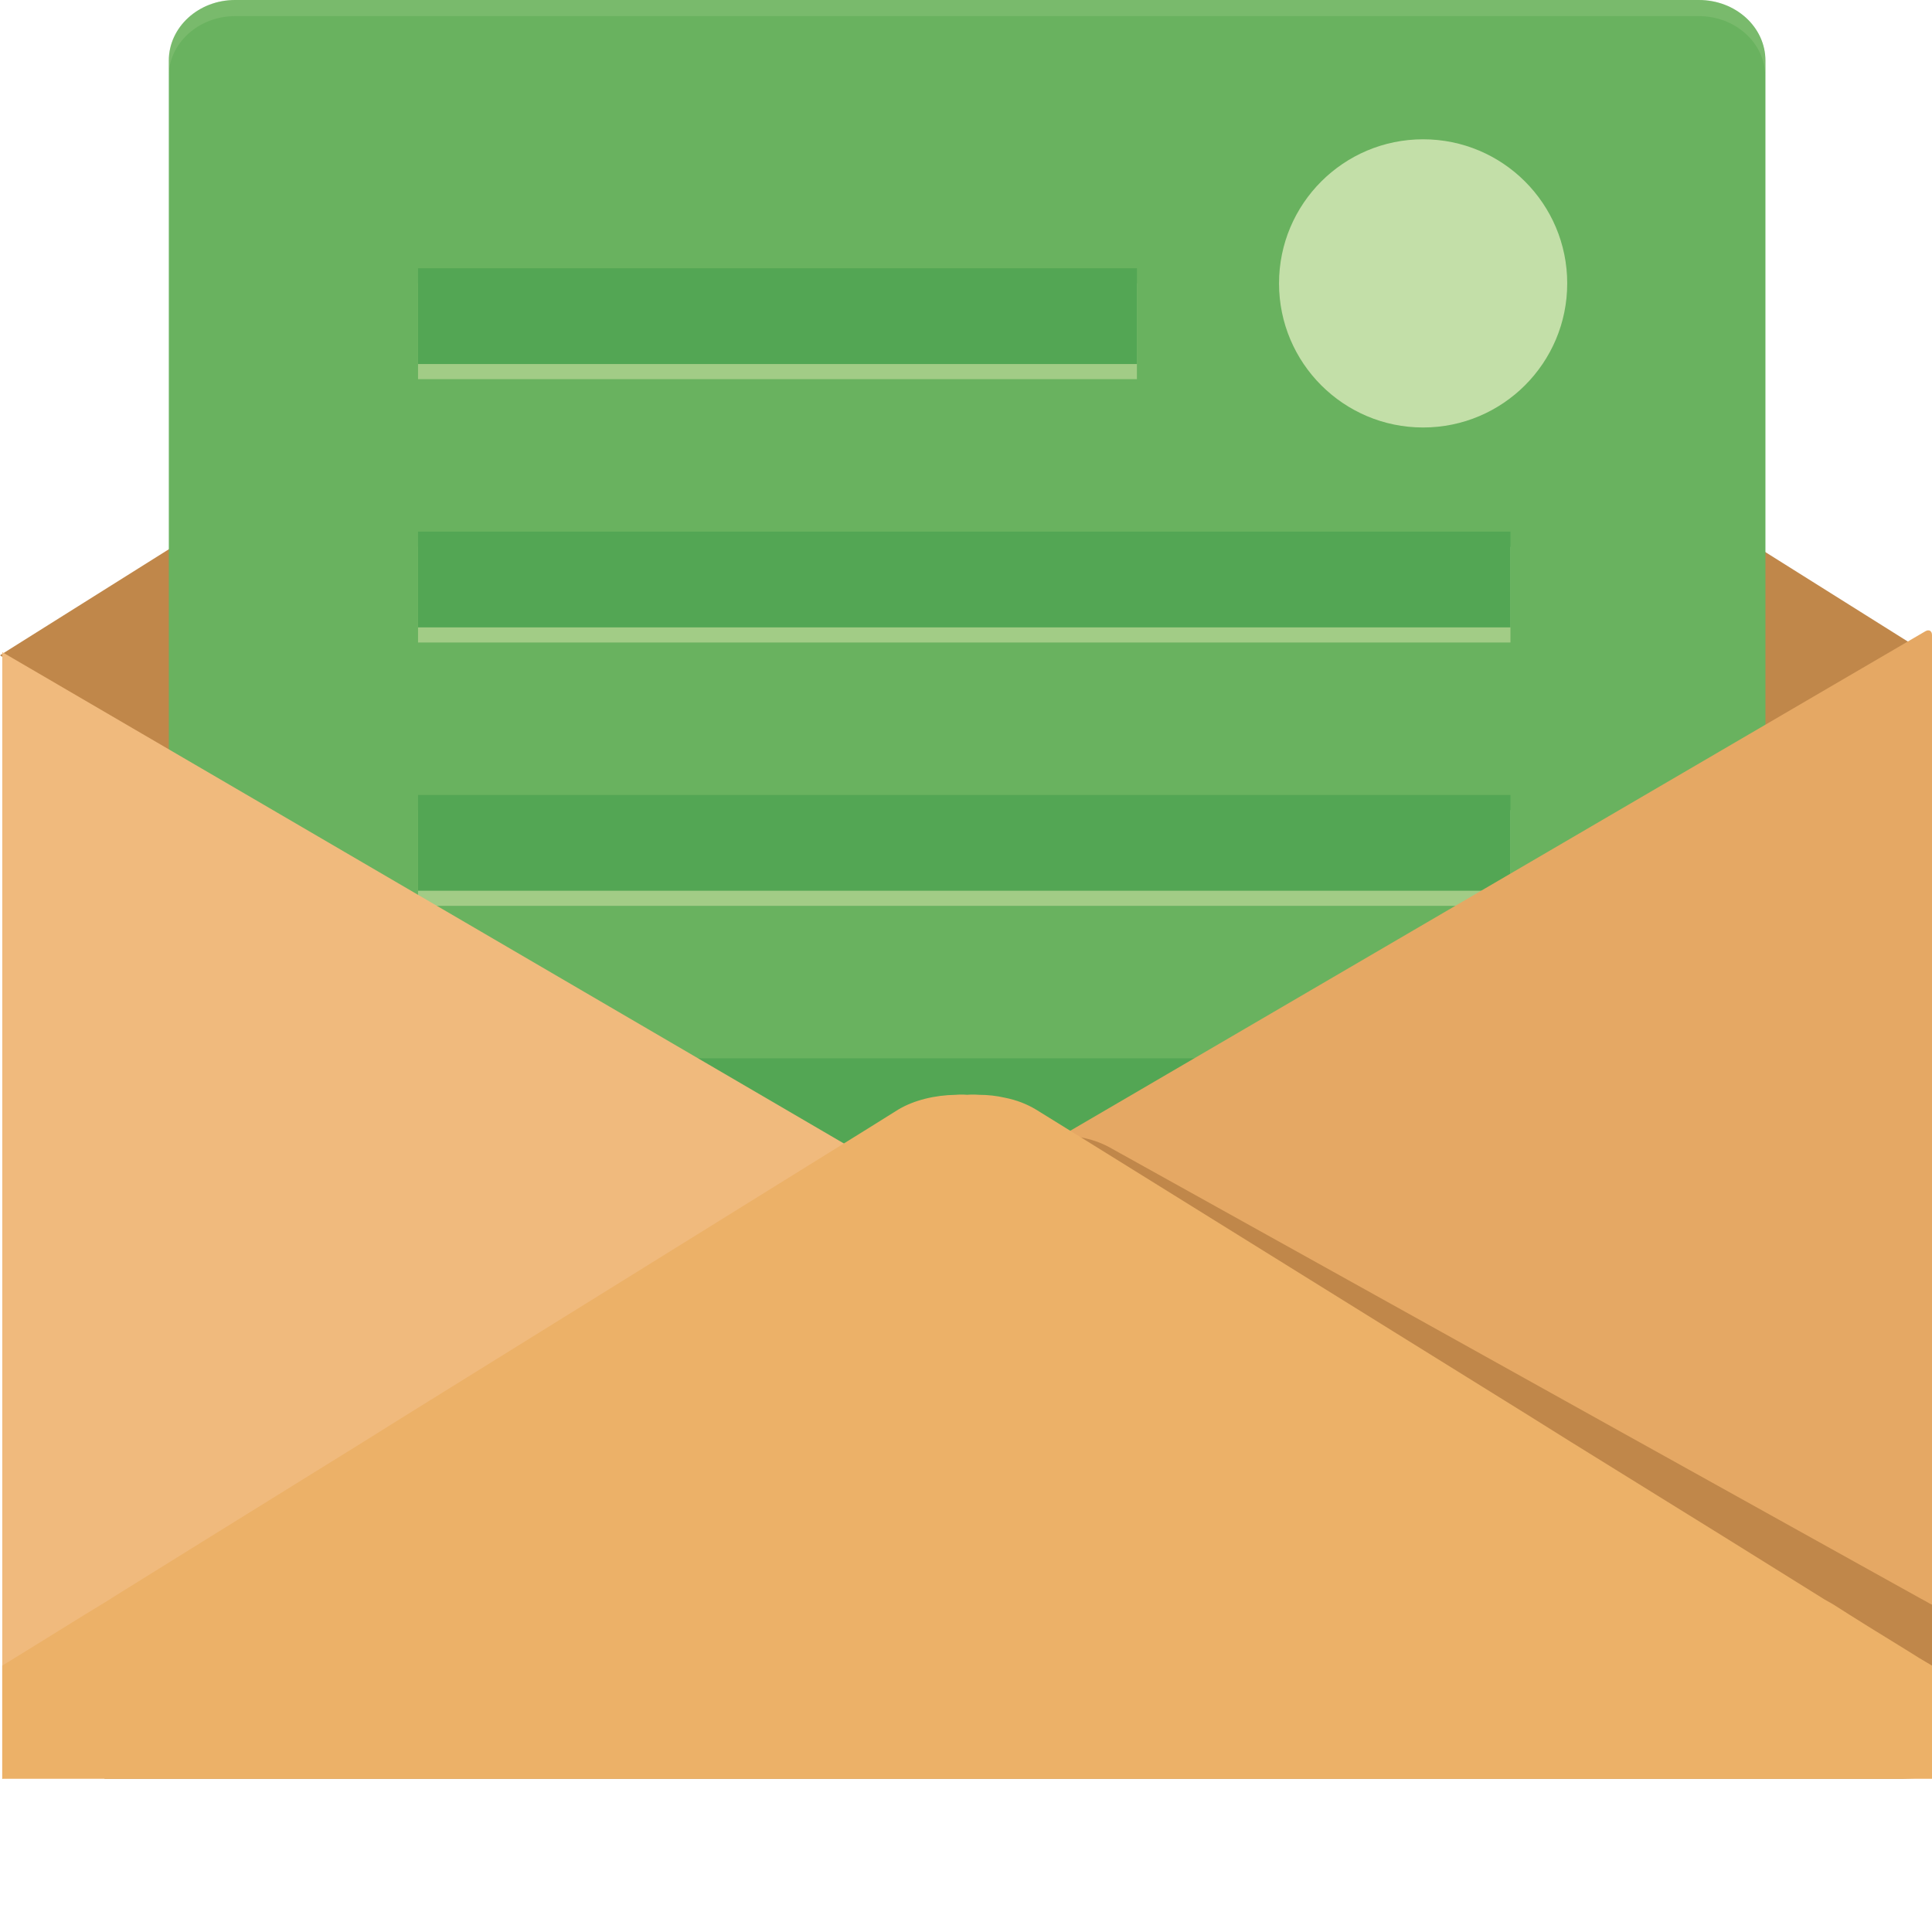
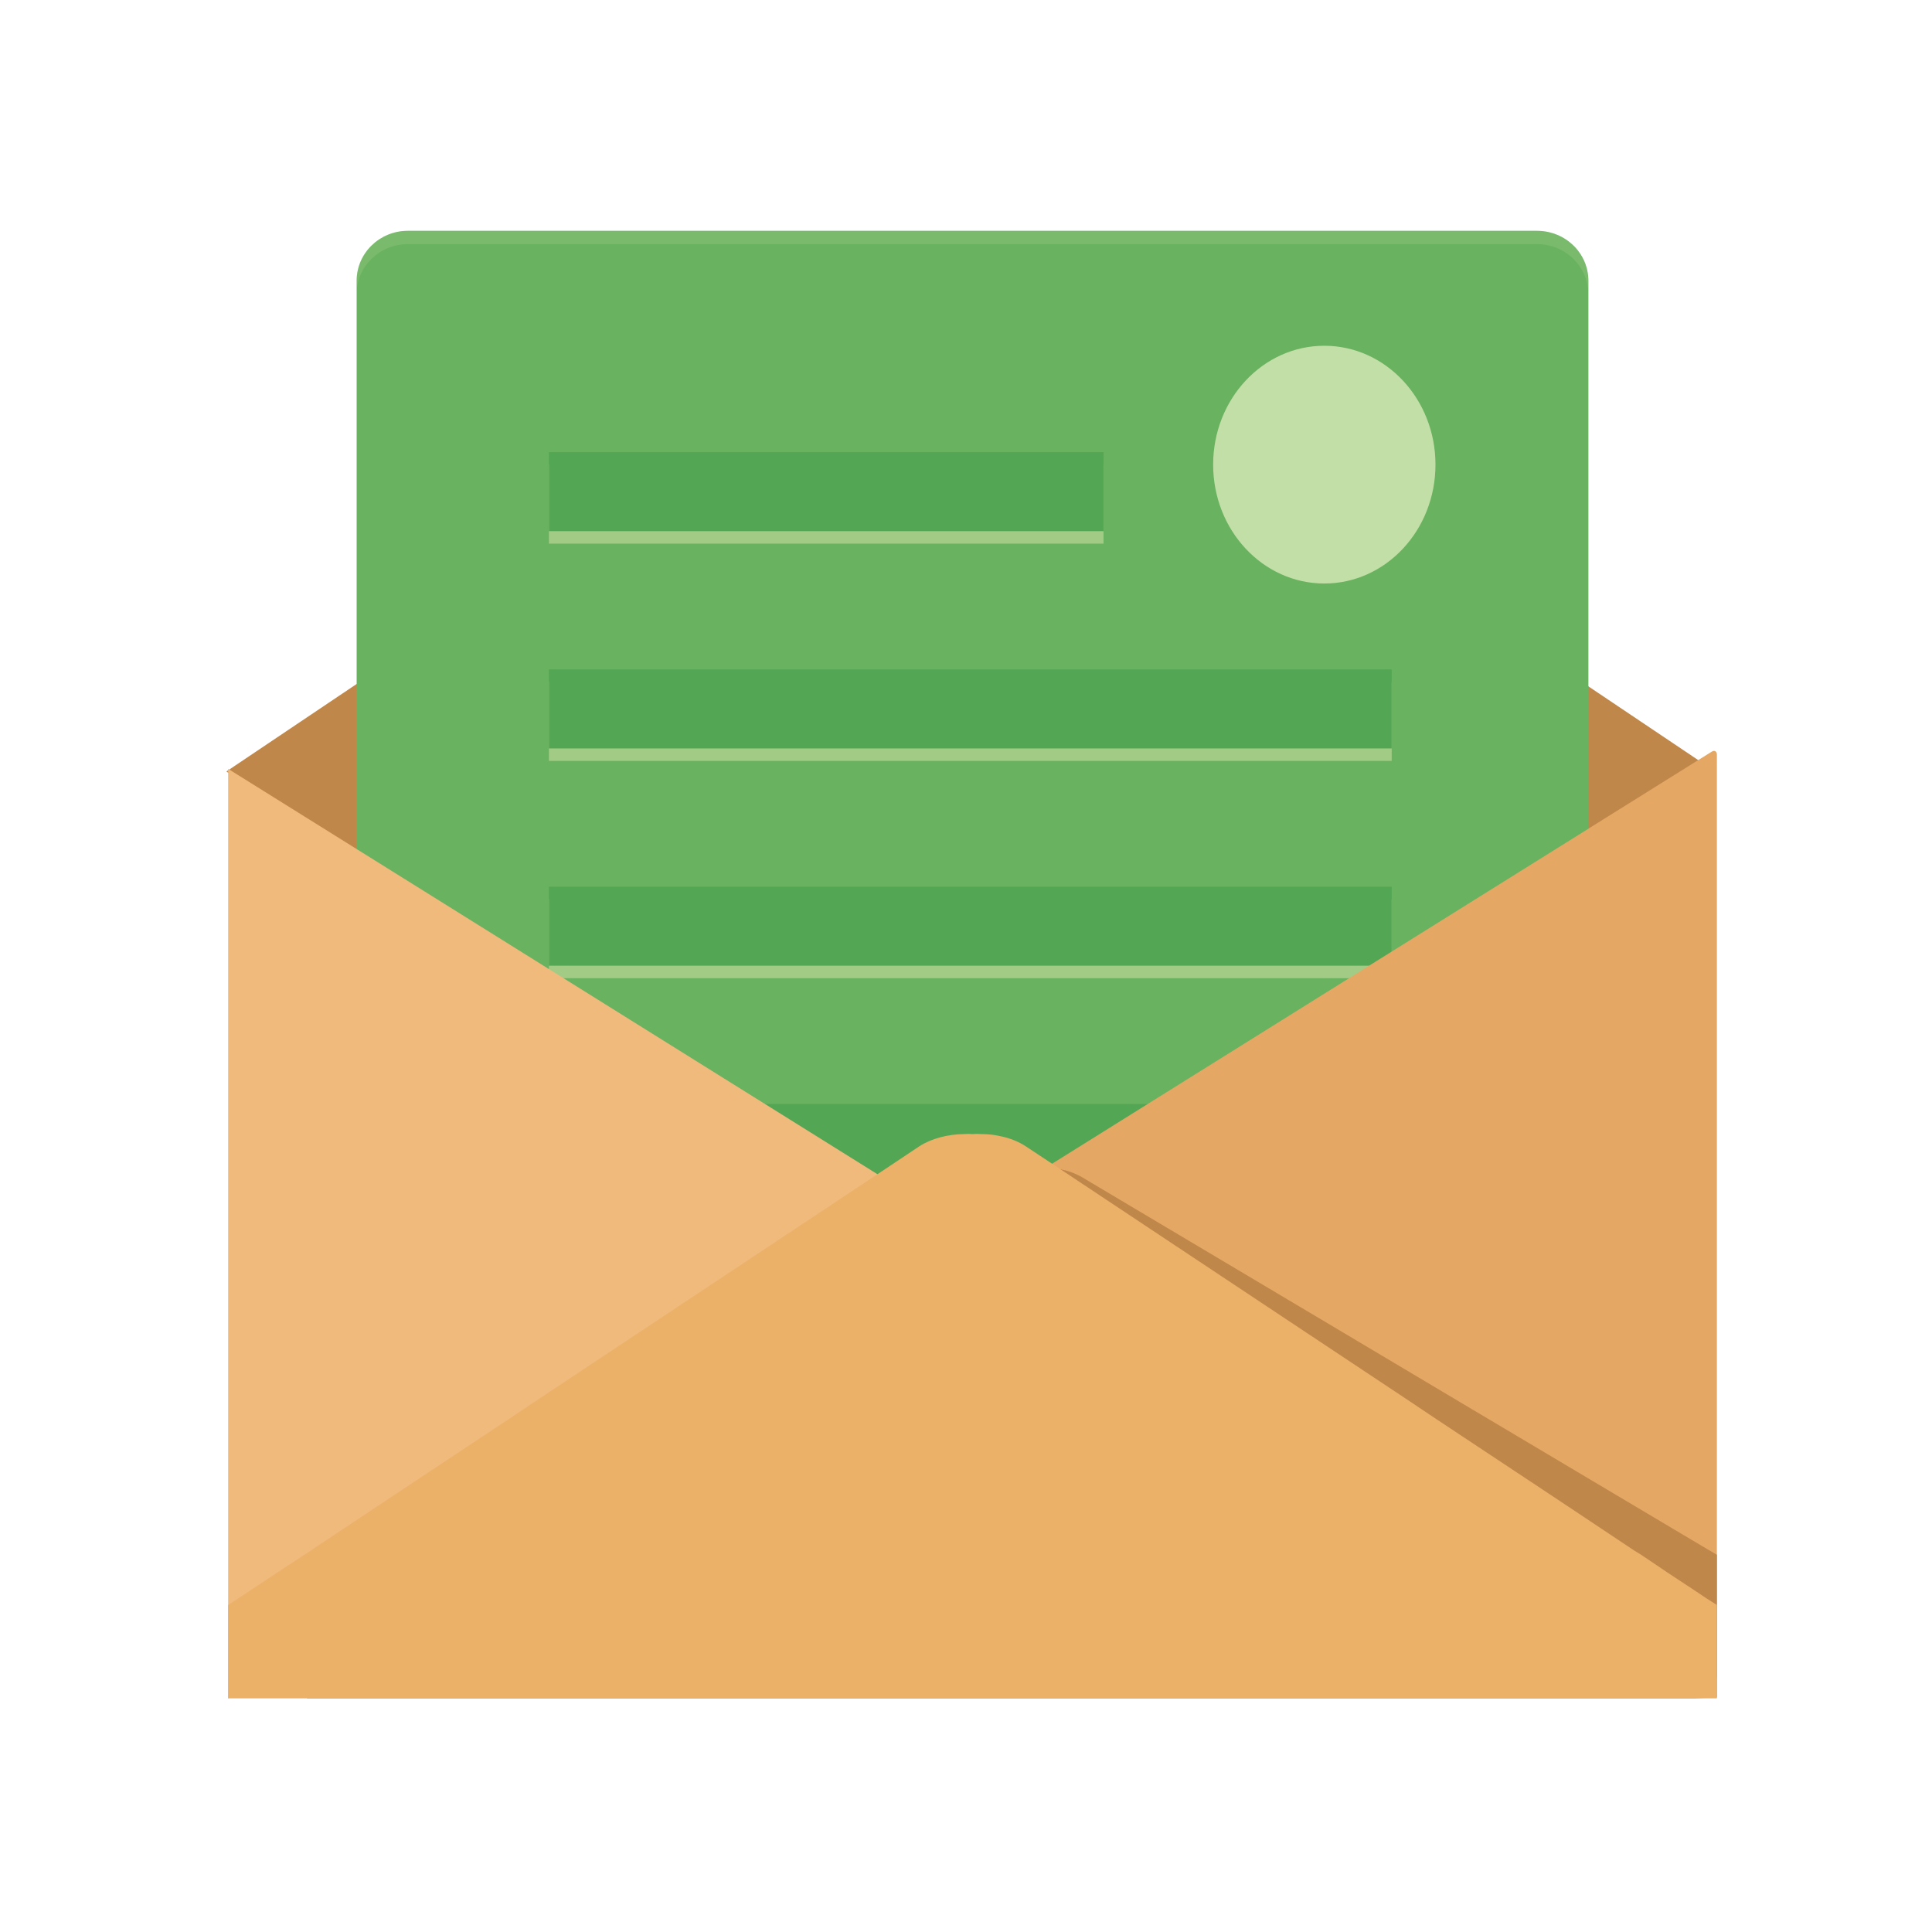
- <svg xmlns="http://www.w3.org/2000/svg" version="1.1" id="_x36_" viewBox="0 0 512 512" xml:space="preserve">
-   <g>
-     <polygon style="fill:#C0874A;" points="511.401,173.663 502.513,179.269 458.244,207.066 268.606,326.073 266.213,327.652    265.699,327.968 256.043,334.048 255.701,334.207 247.753,329.232 246.299,328.284 66.659,215.516 54.439,207.856 0.598,174.057    0,173.663 54.439,139.469 249.548,16.988 261.854,16.988 458.244,140.258 464.74,144.365  " />
-     <path style="fill:#69B25F;" d="M467.859,16.065v383.862c0,8.807-7.88,15.985-17.641,15.985H62.29   c-9.671,0-17.551-7.178-17.551-15.985V16.065C44.739,7.176,52.619,0,62.29,0h387.928C459.978,0,467.859,7.176,467.859,16.065z" />
-     <g>
-       <g>
-         <rect x="110.787" y="75.101" style="fill:#A2CC86;" width="190.508" height="25.378" />
-         <rect x="110.787" y="71.093" style="fill:#53A654;" width="190.508" height="25.378" />
+ <svg xmlns="http://www.w3.org/2000/svg" width="128" height="128" viewBox="0 0 33.867 33.867" version="1.1" id="svg1" xml:space="preserve">
+   <defs id="defs1" />
+   <g id="layer2">
+     <g id="g12" transform="matrix(0.05103047,0,0,0.05457169,3.968749,4.046405)">
+       <polygon style="fill:#c0874a" points="255.701,334.207 247.753,329.232 246.299,328.284 66.659,215.516 54.439,207.856 0.598,174.057 0,173.663 54.439,139.469 249.548,16.988 261.854,16.988 458.244,140.258 464.74,144.365 511.401,173.663 502.513,179.269 458.244,207.066 268.606,326.073 266.213,327.652 265.699,327.968 256.043,334.048 " id="polygon1" />
+       <path style="fill:#69b25f" d="m 467.859,16.065 v 383.862 c 0,8.807 -7.88,15.985 -17.641,15.985 H 62.29 c -9.671,0 -17.551,-7.178 -17.551,-15.985 V 16.065 C 44.739,7.176 52.619,0 62.29,0 h 387.928 c 9.76,0 17.641,7.176 17.641,16.065 z" id="path1" />
+       <g id="g9">
+         <g id="g2">
+           <rect x="110.787" y="75.101" style="fill:#a2cc86" width="190.508" height="25.378" id="rect1" />
+           <rect x="110.787" y="71.093" style="fill:#53a654" width="190.508" height="25.378" id="rect2" />
+         </g>
+         <g id="g4">
+           <rect x="110.787" y="214.682" style="fill:#a2cc86" width="289.501" height="25.378" id="rect3" />
+           <rect x="110.787" y="210.675" style="fill:#53a654" width="289.501" height="25.378" id="rect4" />
+         </g>
+         <g id="g6">
+           <rect x="110.787" y="284.473" style="fill:#a2cc86" width="289.501" height="25.378" id="rect5" />
+           <rect x="110.787" y="280.466" style="fill:#53a654" width="289.501" height="25.378" id="rect6" />
+         </g>
+         <g id="g8">
+           <rect x="110.787" y="144.891" style="fill:#a2cc86" width="289.501" height="25.378" id="rect7" />
+           <rect x="110.787" y="140.884" style="fill:#53a654" width="289.501" height="25.378" id="rect8" />
+         </g>
      </g>
-       <g>
-         <rect x="110.787" y="214.682" style="fill:#A2CC86;" width="289.501" height="25.378" />
-         <rect x="110.787" y="210.675" style="fill:#53A654;" width="289.501" height="25.378" />
+       <polygon style="fill:#f0ba7d" points="71.446,214.169 246.642,316.464 248.009,317.272 256.043,321.971 256.299,322.118 253.308,323.881 195.45,357.662 188.356,361.847 12.392,464.583 0.598,471.413 0.598,172.824 " id="polygon9" />
+       <g id="g10">
+         <path style="fill:#e5a864" d="m 510.236,167.293 c 0.97,-0.567 1.764,-0.111 1.764,1.013 v 294.576 c 0,1.124 -0.019,2.027 -0.043,2.006 -0.024,-0.021 -0.139,-0.103 -0.257,-0.184 -0.118,-0.081 -0.291,-0.197 -0.385,-0.257 -0.094,-0.061 -0.19,-0.11 -0.214,-0.11 -0.024,0 -0.837,-0.464 -1.807,-1.03 L 265.498,320.993 c -0.97,-0.566 -2.556,-1.497 -3.524,-2.068 l -0.839,-0.495 c -0.968,-0.571 -2.452,-1.451 -3.298,-1.956 -0.846,-0.505 -0.743,-1.379 0.229,-1.944 l 6.209,-3.604 c 0.972,-0.564 1.825,-1.059 1.895,-1.099 0.071,-0.04 0.186,-0.107 0.257,-0.147 0.071,-0.04 0.923,-0.535 1.895,-1.1 l 5.44,-3.161 c 0.972,-0.564 2.56,-1.49 3.531,-2.057 z" id="path9" />
      </g>
-       <g>
-         <rect x="110.787" y="284.473" style="fill:#A2CC86;" width="289.501" height="25.378" />
-         <rect x="110.787" y="280.466" style="fill:#53A654;" width="289.501" height="25.378" />
-       </g>
-       <g>
-         <rect x="110.787" y="144.891" style="fill:#A2CC86;" width="289.501" height="25.378" />
-         <rect x="110.787" y="140.884" style="fill:#53A654;" width="289.501" height="25.378" />
-       </g>
+       <circle style="opacity:0.68;fill:#eef3ca" cx="377.142" cy="75.101" r="38.186" id="circle10" />
+       <path style="fill:#c0874a" d="m 512,425.251 v 45.808 h -0.513 l -7.35,0.342 H 27.689 l -0.341,-7.094 C 35.98,458.411 47.43,450.462 54.866,445.42 l 1.025,-0.684 24.956,-17.178 38.97,-26.92 11.28,-7.777 118.365,-81.615 7.947,-5.556 c 1.88,-1.195 4.017,-2.222 6.324,-2.904 2.735,-0.941 5.726,-1.539 8.717,-1.795 1.025,-0.086 1.965,-0.171 2.991,-0.086 1.025,-0.171 2.052,-0.171 3.077,-0.171 2.735,-0.085 5.385,0.171 7.948,0.683 2.734,0.513 5.213,1.369 7.435,2.564 l 89.735,49.91 44.354,24.697 11.538,6.41 41.79,23.245 27.518,15.298 c 0.77,0.428 1.624,0.855 2.479,1.368 0.172,0.086 0.428,0.257 0.685,0.342 z" id="path10" />
+       <path style="fill:#ecb168" d="m 512,441.404 v 29.997 H 0.598 v -29.997 c 8.974,-5.471 20.768,-12.905 28.459,-17.52 l 1.025,-0.684 25.724,-15.98 40.252,-24.955 11.623,-7.264 122.125,-75.805 8.204,-5.127 c 4.273,-2.564 9.828,-3.846 15.298,-3.932 1.025,-0.086 1.965,-0.086 2.991,0 1.026,-0.086 2.051,-0.086 3.077,0 2.393,0 4.701,0.257 6.923,0.769 3.077,0.599 5.896,1.71 8.29,3.163 l 11.879,7.349 75.377,46.834 43.073,26.75 11.196,7.007 40.68,25.212 26.748,16.665 c 0.77,0.428 1.539,0.854 2.393,1.367 5.47,3.505 12.477,7.864 19.058,11.88 2.392,1.536 4.785,2.989 7.007,4.271 z" id="path11" />
+       <path style="opacity:0.2;fill:#badb9e" d="m 467.816,16.066 v 4.273 c 0,-8.887 -7.863,-16.066 -17.605,-16.066 H 62.301 c -9.656,0 -17.604,7.178 -17.604,16.066 V 16.066 C 44.696,7.178 52.645,0 62.301,0 h 387.911 c 9.741,0 17.604,7.178 17.604,16.066 z" id="path12" />
    </g>
-     <polygon style="fill:#F0BA7D;" points="256.299,322.118 253.308,323.881 195.45,357.662 188.356,361.847 12.392,464.583    0.598,471.413 0.598,172.824 71.446,214.169 246.642,316.464 248.009,317.272 256.043,321.971  " />
-     <g>
-       <path style="fill:#E5A864;" d="M510.236,167.293c0.97-0.567,1.764-0.111,1.764,1.013v294.576c0,1.124-0.019,2.027-0.043,2.006    s-0.139-0.103-0.257-0.184c-0.118-0.081-0.291-0.197-0.385-0.257c-0.094-0.061-0.19-0.11-0.214-0.11    c-0.024,0-0.837-0.464-1.807-1.03L265.498,320.993c-0.97-0.566-2.556-1.497-3.524-2.068l-0.839-0.495    c-0.968-0.571-2.452-1.451-3.298-1.956c-0.846-0.505-0.743-1.379,0.229-1.944l6.209-3.604c0.972-0.564,1.825-1.059,1.895-1.099    c0.071-0.04,0.186-0.107,0.257-0.147c0.071-0.04,0.923-0.535,1.895-1.1l5.44-3.161c0.972-0.564,2.56-1.49,3.531-2.057    L510.236,167.293z" />
-     </g>
-     <circle style="opacity:0.68;fill:#EEF3CA;" cx="377.142" cy="75.101" r="38.186" />
-     <path style="fill:#C0874A;" d="M512,425.251v45.808h-0.513l-7.35,0.342H27.689l-0.341-7.094   c8.632-5.896,20.082-13.845,27.518-18.887l1.025-0.684l24.956-17.178l38.97-26.92l11.28-7.777l118.365-81.615l7.947-5.556   c1.88-1.195,4.017-2.222,6.324-2.904c2.735-0.941,5.726-1.539,8.717-1.795c1.025-0.086,1.965-0.171,2.991-0.086   c1.025-0.171,2.052-0.171,3.077-0.171c2.735-0.085,5.385,0.171,7.948,0.683c2.734,0.513,5.213,1.369,7.435,2.564l89.735,49.91   l44.354,24.697l11.538,6.41l41.79,23.245l27.518,15.298c0.77,0.428,1.624,0.855,2.479,1.368   C511.487,424.995,511.743,425.166,512,425.251z" />
-     <path style="fill:#ECB168;" d="M512,441.404v29.997H0.598v-29.997c8.974-5.471,20.768-12.905,28.459-17.52l1.025-0.684   l25.724-15.98l40.252-24.955l11.623-7.264l122.125-75.805l8.204-5.127c4.273-2.564,9.828-3.846,15.298-3.932   c1.025-0.086,1.965-0.086,2.991,0c1.026-0.086,2.051-0.086,3.077,0c2.393,0,4.701,0.257,6.923,0.769   c3.077,0.599,5.896,1.71,8.29,3.163l11.879,7.349l75.377,46.834l43.073,26.75l11.196,7.007l40.68,25.212l26.748,16.665   c0.77,0.428,1.539,0.854,2.393,1.367c5.47,3.505,12.477,7.864,19.058,11.88C507.385,438.669,509.778,440.122,512,441.404z" />
-     <path style="opacity:0.2;fill:#BADB9E;" d="M467.816,16.066v4.273c0-8.887-7.863-16.066-17.605-16.066H62.301   c-9.656,0-17.604,7.178-17.604,16.066v-4.273C44.696,7.178,52.645,0,62.301,0h387.911C459.953,0,467.816,7.178,467.816,16.066z" />
  </g>
</svg>
